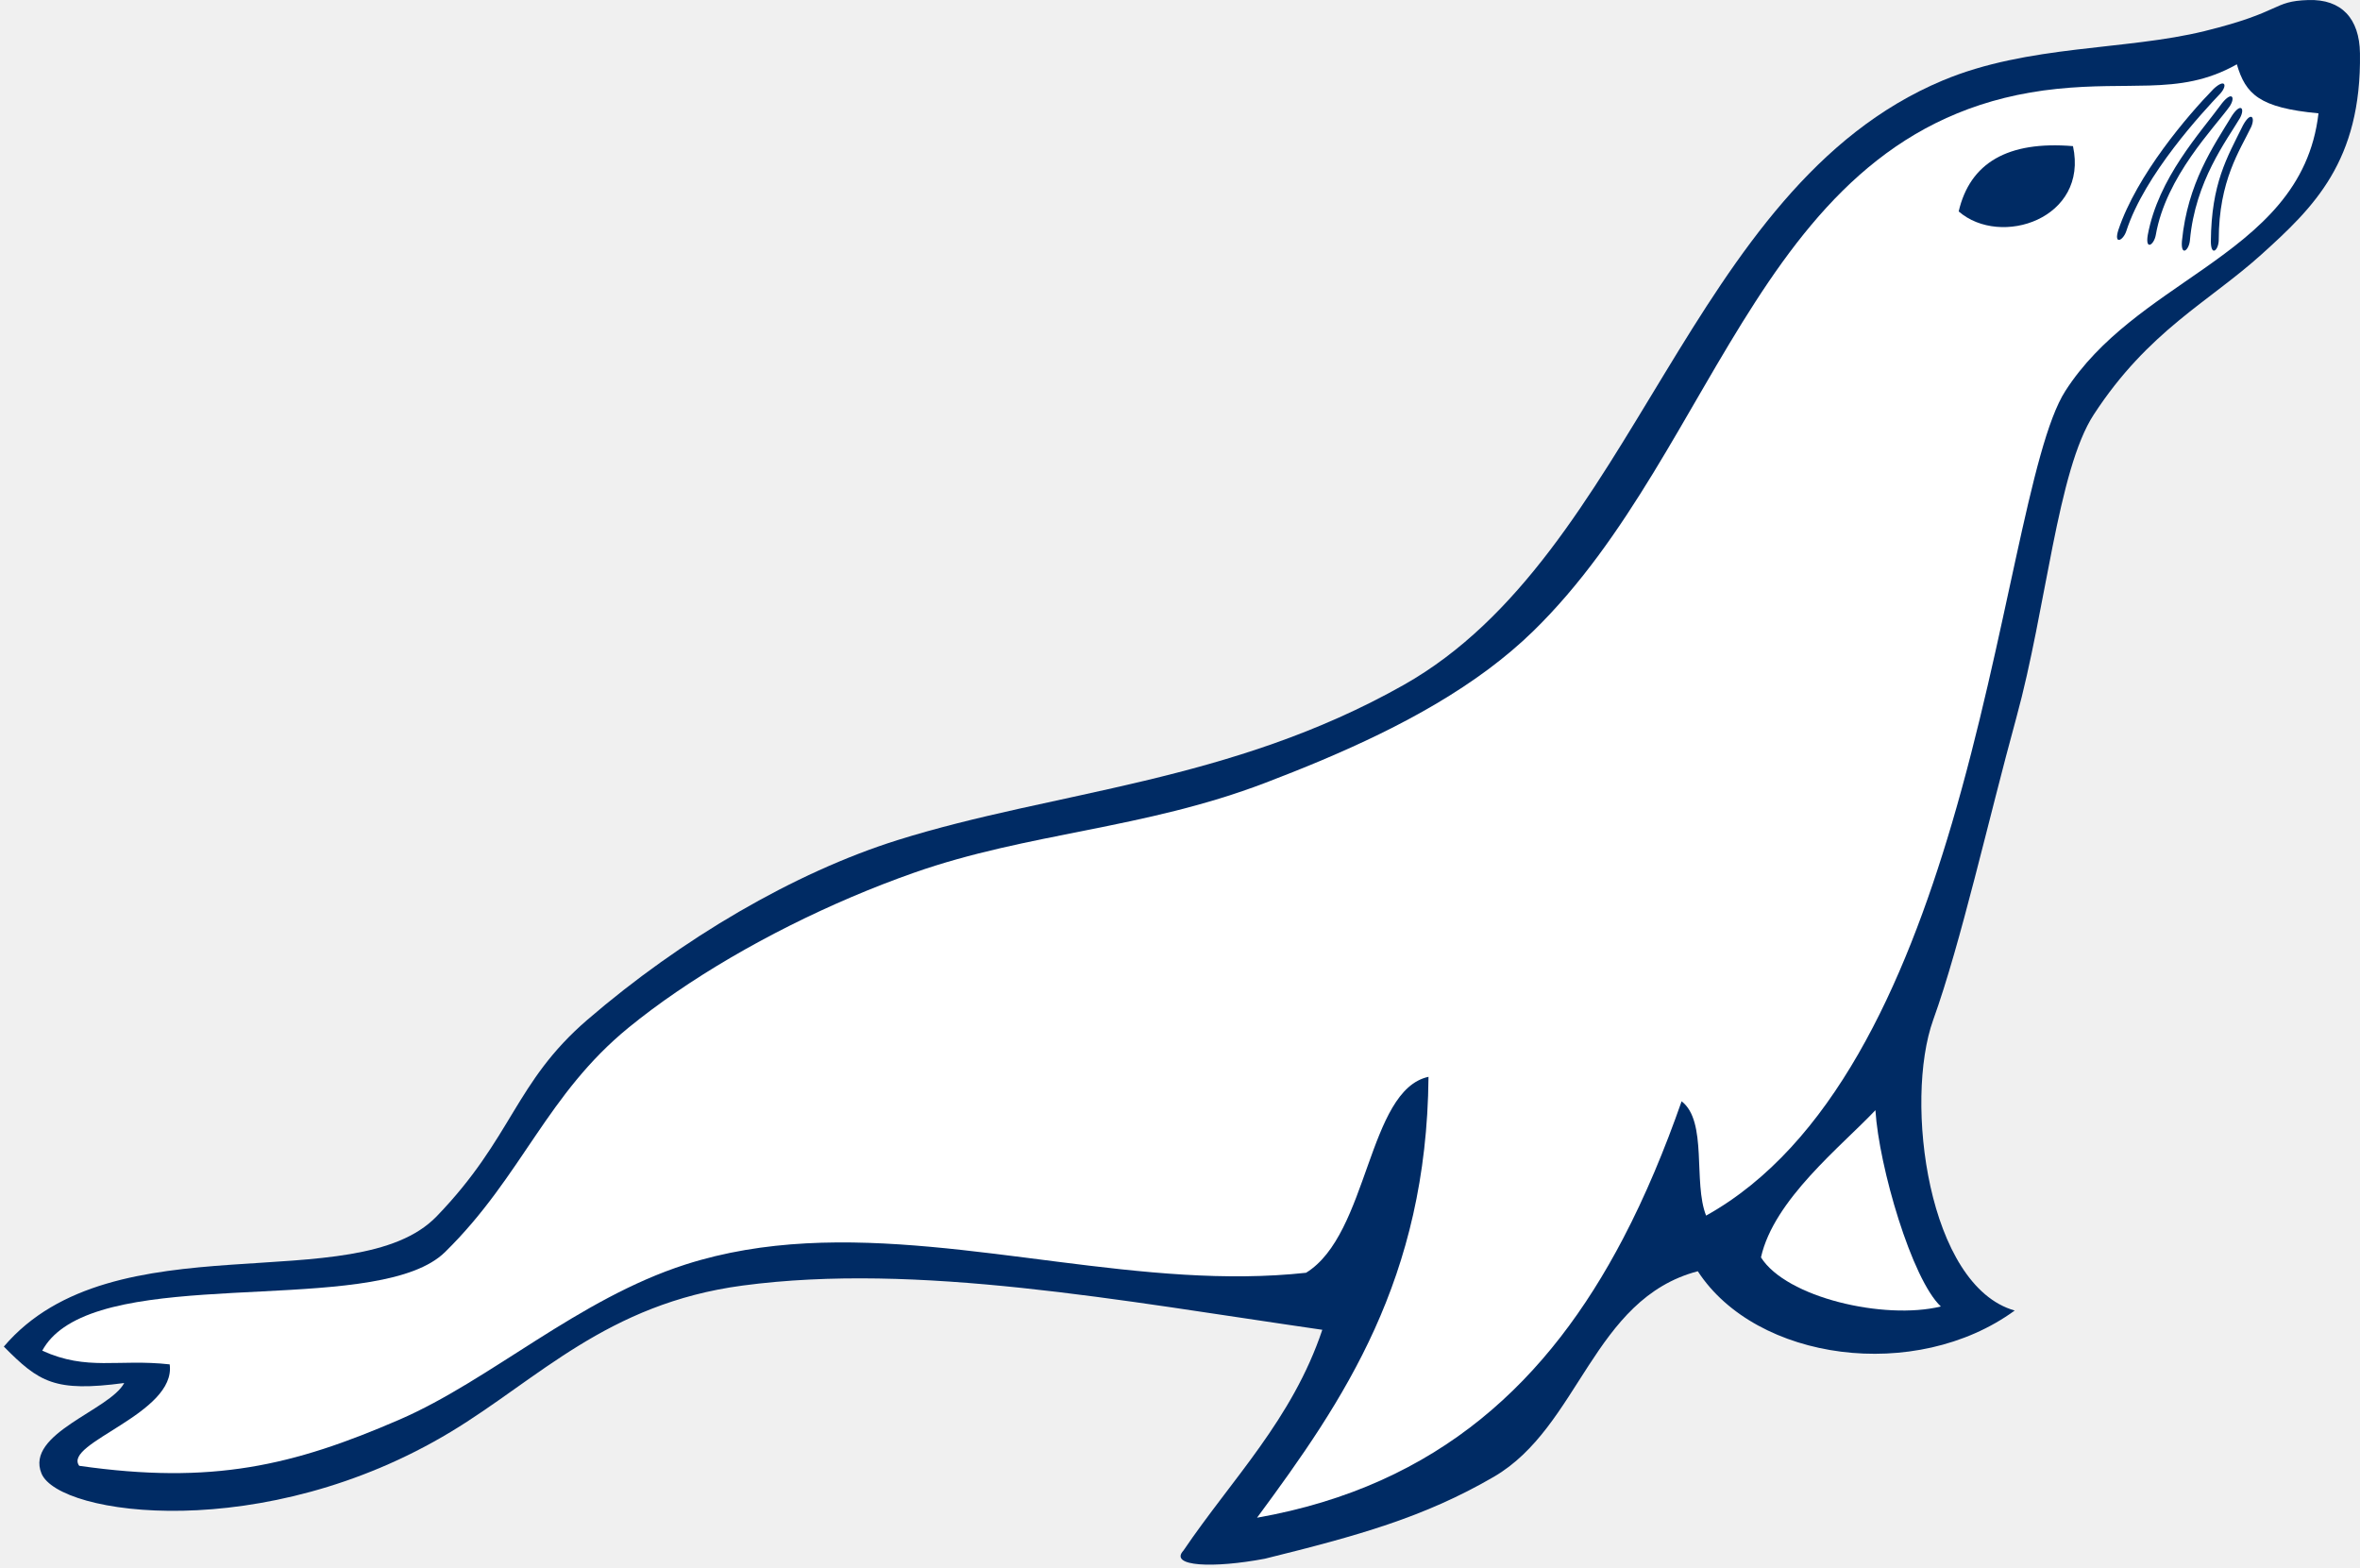
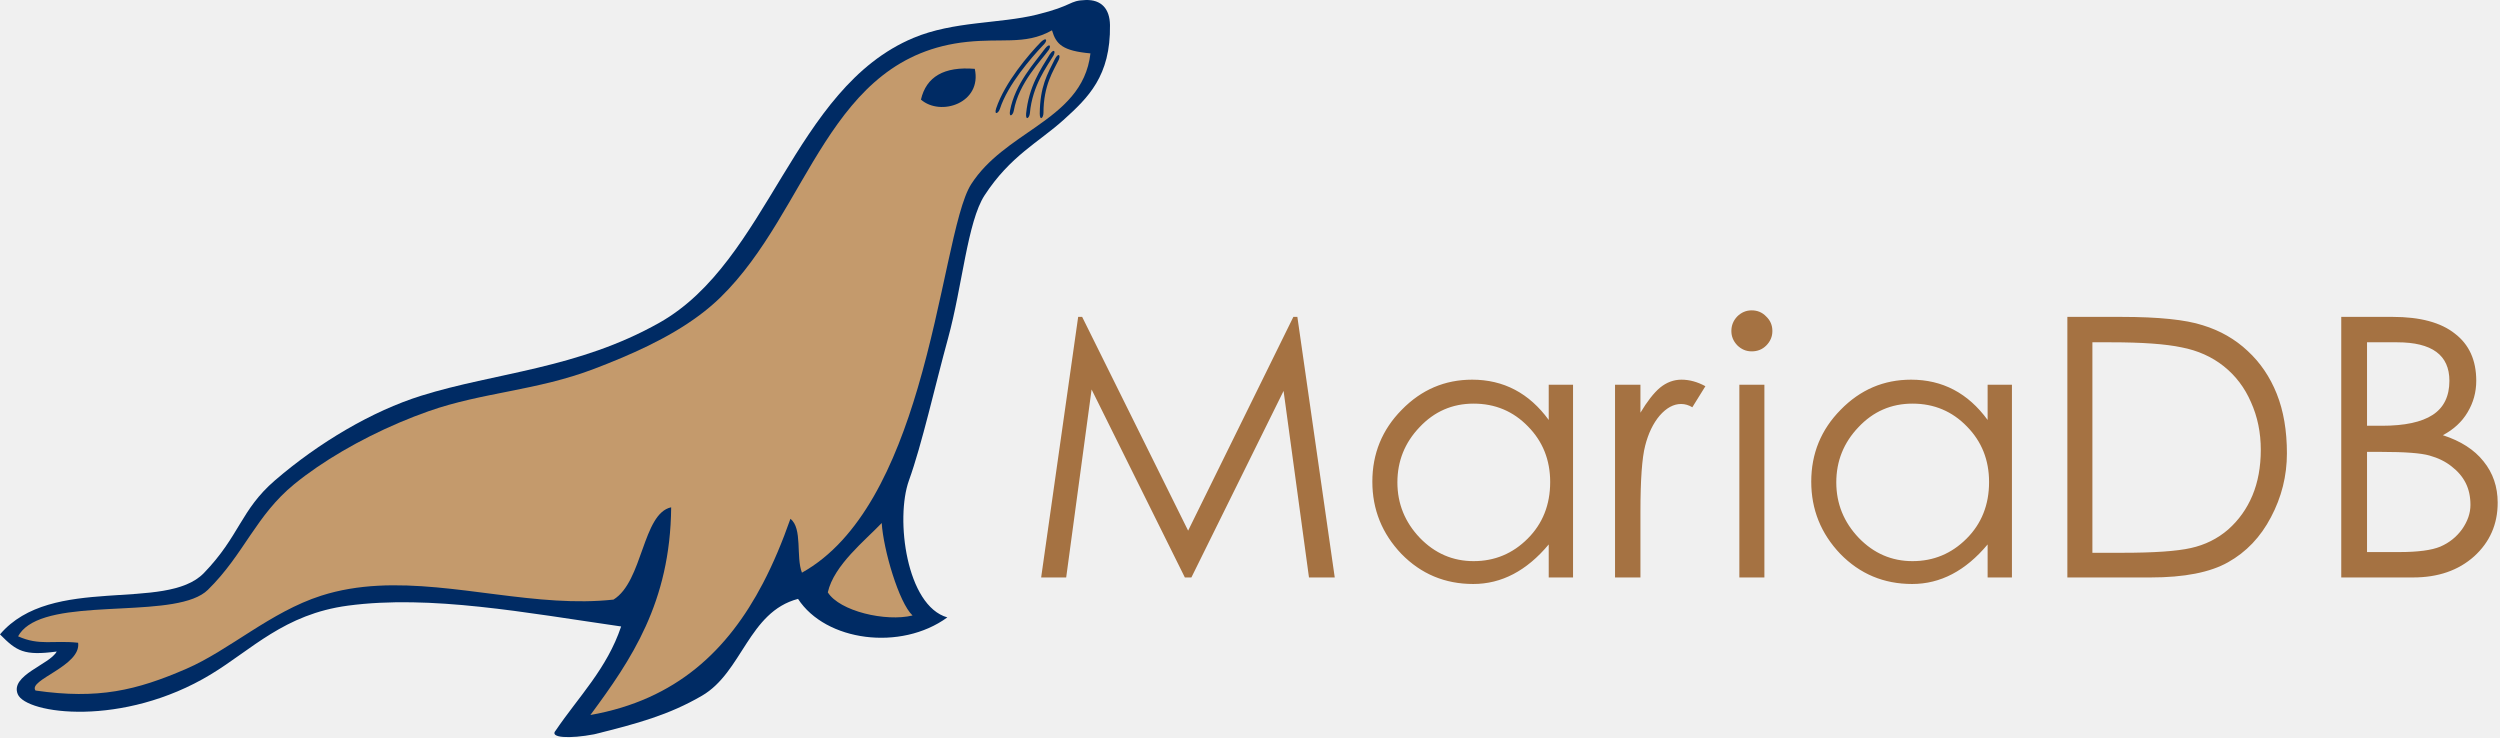
- <svg xmlns="http://www.w3.org/2000/svg" width="256px" height="170px" viewBox="0 0 256 170" version="1.1" preserveAspectRatio="xMidYMid">
+ <svg xmlns="http://www.w3.org/2000/svg" width="512px" height="151px" viewBox="0 0 512 151" version="1.1" preserveAspectRatio="xMidYMid">
  <g>
-     <path d="M250.392,0.004 C246.442,0.131 247.691,1.269 239.156,3.369 C230.537,5.49 220.009,4.84 210.728,8.732 C183.022,20.352 177.463,60.065 152.276,74.291 C133.449,84.925 114.454,85.773 97.377,91.125 C86.154,94.644 73.878,101.861 63.709,110.624 C55.817,117.427 55.611,123.41 47.364,131.943 C38.543,141.071 12.307,132.098 0.416,146.068 C4.246,149.941 5.926,151.026 13.474,150.021 C11.912,152.983 2.699,155.479 4.502,159.837 C6.4,164.422 28.672,167.53 48.919,155.307 C58.348,149.614 65.858,141.408 80.543,139.45 C99.546,136.917 121.438,141.074 143.437,144.247 C140.175,153.973 133.626,160.441 128.38,168.187 C126.755,169.937 131.643,170.133 137.219,169.076 C147.249,166.595 154.477,164.598 162.047,160.192 C171.347,154.778 172.756,140.899 184.167,137.895 C190.524,147.667 207.816,149.975 218.545,142.159 C209.13,139.494 206.528,119.454 209.706,110.624 C212.717,102.265 215.691,88.894 218.723,77.844 C221.978,65.978 223.178,51.021 227.117,44.976 C233.044,35.882 239.592,32.759 245.278,27.631 C250.963,22.502 256.167,17.51 255.996,5.776 C255.941,1.996 253.987,-0.11 250.392,0.004 L250.392,0.004 L250.392,0.004 Z" fill="#002B64" />
-     <path d="M8.594,159.001 C23.012,161.066 31.78,159.001 43.358,153.979 C53.21,149.707 62.724,140.899 74.358,137.165 C91.443,131.683 110.179,137.172 128.443,138.267 C132.891,138.534 137.31,138.537 141.672,138.062 C148.475,133.88 148.335,118.239 154.957,116.806 C154.762,138.751 145.765,151.9 136.356,164.632 C156.186,161.13 168.053,149.66 176.068,134.341 C178.5,129.696 180.576,124.699 182.412,119.461 C185.251,121.64 183.642,128.269 185.069,131.861 C198.728,124.252 206.549,106.888 211.729,89.326 C217.721,69.001 220.174,48.42 224.039,42.407 C227.811,36.537 233.681,32.918 239.04,29.16 C245.128,24.887 250.559,20.434 251.497,12.293 C245.076,11.699 243.591,10.214 242.641,6.977 C239.426,8.789 236.47,9.178 233.13,9.277 C230.232,9.365 227.048,9.236 223.159,9.635 C190.999,12.938 186.912,48.385 166.299,68.479 C164.799,69.941 163.178,71.304 161.464,72.583 C154.245,77.963 145.388,81.807 137.244,84.92 C124.061,89.957 111.528,90.315 99.16,94.663 C90.08,97.854 80.854,102.483 73.397,107.587 C71.532,108.862 69.775,110.168 68.159,111.49 C63.783,115.071 60.91,119.043 58.132,123.129 C55.266,127.341 52.499,131.673 48.281,135.812 C41.447,142.522 15.911,137.769 6.921,143.992 C5.919,144.684 5.123,145.515 4.582,146.513 C9.487,148.742 12.763,147.374 18.406,147.998 C19.146,153.353 6.764,156.535 8.594,159.001 L8.594,159.001 L8.594,159.001 Z" fill="#FFFFFF" />
-     <path d="M203.435,120.426 C203.819,126.569 207.385,138.757 210.533,141.719 C204.367,143.218 193.746,140.741 191.021,136.392 C192.421,130.112 199.707,124.372 203.435,120.426 L203.435,120.426 L203.435,120.426 Z" fill="#FFFFFF" />
-     <path d="M212.468,22.935 C217.02,26.887 226.573,23.715 224.866,15.851 C217.792,15.265 213.694,17.666 212.468,22.935 L212.468,22.935 L212.468,22.935 Z" fill="#002B64" />
-     <path d="M244.207,13.744 C242.996,16.284 240.678,19.559 240.678,26.025 C240.668,27.135 239.835,27.895 239.821,26.184 C239.884,19.865 241.556,17.133 243.333,13.543 C244.159,12.072 244.656,12.679 244.207,13.744 L244.207,13.744 L244.207,13.744 Z" fill="#002B64" />
-     <path d="M242.988,12.788 C241.559,15.211 238.12,19.632 237.551,26.073 C237.446,27.177 236.548,27.861 236.684,26.154 C237.304,19.866 240.053,15.93 242.139,12.509 C243.086,11.118 243.531,11.766 242.988,12.788 L242.988,12.788 L242.988,12.788 Z" fill="#002B64" />
-     <path d="M241.876,11.52 C240.249,13.814 234.954,19.123 233.847,25.495 C233.648,26.585 232.696,27.193 232.976,25.503 C234.122,19.288 238.685,14.403 241.052,11.172 C242.112,9.863 242.5,10.547 241.876,11.52 L241.876,11.52 L241.876,11.52 Z" fill="#002B64" />
-     <path d="M240.884,10.106 C238.951,12.148 232.639,18.918 230.649,25.07 C230.297,26.121 229.269,26.59 229.785,24.956 C231.792,18.964 237.32,12.509 240.117,9.644 C241.352,8.497 241.639,9.229 240.884,10.106 L240.884,10.106 L240.884,10.106 Z" fill="#002B64" />
+     <path d="M391.383,77.757 C397.824,77.757 403.051,80.507 407.065,86.007 L407.065,78.798 L412.045,78.798 L412.045,118.264 L407.065,118.264 L407.065,111.501 C402.556,116.902 397.403,119.602 391.605,119.602 C385.808,119.602 380.903,117.546 376.889,113.433 C372.925,109.271 370.943,104.341 370.943,98.643 C370.943,92.895 372.95,87.99 376.963,83.926 C380.977,79.814 385.783,77.757 391.383,77.757 Z M301.497,77.757 C307.938,77.757 313.166,80.507 317.179,86.007 L317.179,78.798 L322.159,78.798 L322.159,118.264 L317.179,118.264 L317.179,111.501 C312.67,116.902 307.517,119.602 301.72,119.602 C295.922,119.602 291.017,117.546 287.003,113.433 C283.039,109.271 281.057,104.341 281.057,98.643 C281.057,92.895 283.064,87.99 287.078,83.926 C291.091,79.814 295.898,77.757 301.497,77.757 Z M434.469,64.899 C442.05,64.899 447.6,65.469 451.118,66.609 C454.685,67.699 457.757,69.458 460.334,71.886 C462.911,74.264 464.893,77.188 466.28,80.656 C467.667,84.125 468.361,88.188 468.361,92.845 C468.361,97.453 467.271,101.814 465.091,105.926 C462.96,109.99 460.037,113.062 456.32,115.143 C452.654,117.224 447.352,118.264 440.415,118.264 L423.395,118.264 L423.395,64.899 L434.469,64.899 Z M361.348,78.798 L361.348,118.264 L356.219,118.264 L356.219,78.798 L361.348,78.798 Z M221.626,64.899 L243.328,108.676 L264.882,64.899 L265.7,64.899 L273.356,118.264 L268.079,118.264 L262.876,80.062 L243.997,118.264 L242.659,118.264 L223.558,79.764 L218.355,118.264 L213.227,118.264 L220.808,64.899 L221.626,64.899 Z M344.36,77.757 C345.995,77.757 347.631,78.203 349.266,79.095 L346.59,83.406 C345.847,82.96 345.079,82.737 344.286,82.737 C342.75,82.737 341.288,83.53 339.901,85.116 C338.563,86.701 337.572,88.758 336.928,91.285 C336.284,93.762 335.962,98.296 335.962,104.886 L335.962,118.264 L330.759,118.264 L330.759,78.798 L335.962,78.798 L335.962,84.521 C337.349,82.192 338.687,80.483 339.975,79.393 C341.313,78.303 342.775,77.757 344.36,77.757 Z M490.044,64.899 C495.643,64.899 499.879,66.039 502.753,68.318 C505.677,70.548 507.138,73.769 507.138,77.98 C507.138,80.309 506.544,82.465 505.355,84.447 C504.215,86.379 502.53,87.94 500.301,89.129 C503.967,90.318 506.742,92.102 508.625,94.48 C510.557,96.859 511.524,99.683 511.524,102.953 C511.524,107.363 509.913,111.03 506.693,113.954 C503.472,116.827 499.31,118.264 494.206,118.264 L479.49,118.264 L479.49,64.899 L490.044,64.899 Z M391.68,82.663 C387.319,82.663 383.628,84.273 380.605,87.494 C377.583,90.665 376.072,94.431 376.072,98.791 C376.072,103.152 377.608,106.942 380.68,110.163 C383.752,113.334 387.418,114.92 391.68,114.92 C395.991,114.92 399.682,113.384 402.754,110.312 C405.826,107.24 407.362,103.375 407.362,98.717 C407.362,94.208 405.851,90.417 402.828,87.345 C399.806,84.224 396.09,82.663 391.68,82.663 Z M301.794,82.663 C297.434,82.663 293.742,84.273 290.72,87.494 C287.697,90.665 286.186,94.431 286.186,98.791 C286.186,103.152 287.722,106.942 290.794,110.163 C293.866,113.334 297.533,114.92 301.794,114.92 C306.105,114.92 309.796,113.384 312.868,110.312 C315.94,107.24 317.477,103.375 317.477,98.717 C317.477,94.208 315.965,90.417 312.943,87.345 C309.92,84.224 306.204,82.663 301.794,82.663 Z M432.314,70.102 L428.523,70.102 L428.523,113.21 L434.692,113.21 C441.133,113.21 445.791,112.888 448.665,112.244 C451.588,111.6 454.14,110.336 456.32,108.454 C458.501,106.521 460.161,104.192 461.3,101.467 C462.44,98.742 463.01,95.62 463.01,92.102 C463.01,88.584 462.341,85.339 461.003,82.366 C459.715,79.393 457.856,76.94 455.429,75.007 C453.001,73.075 450.127,71.787 446.807,71.143 C443.537,70.449 438.705,70.102 432.314,70.102 Z M487.74,92.548 L484.767,92.548 L484.767,113.062 L491.382,113.062 C495.197,113.062 497.997,112.69 499.78,111.947 C501.614,111.154 503.1,109.965 504.24,108.379 C505.379,106.744 505.949,105.084 505.949,103.399 C505.949,101.715 505.627,100.228 504.983,98.94 C504.339,97.652 503.373,96.512 502.084,95.521 C500.846,94.53 499.334,93.787 497.551,93.291 C495.816,92.796 492.546,92.548 487.74,92.548 Z M490.936,70.102 L484.767,70.102 L484.767,87.197 L487.814,87.197 C492.472,87.197 495.94,86.453 498.22,84.967 C500.499,83.48 501.638,81.152 501.638,77.98 C501.638,72.728 498.071,70.102 490.936,70.102 Z M358.746,63.561 C359.935,63.561 360.926,63.983 361.719,64.825 C362.561,65.618 362.983,66.609 362.983,67.798 C362.983,68.938 362.561,69.929 361.719,70.771 C360.926,71.564 359.935,71.96 358.746,71.96 C357.607,71.96 356.616,71.539 355.773,70.697 C354.98,69.854 354.584,68.888 354.584,67.798 C354.584,66.658 354.98,65.667 355.773,64.825 C356.616,63.983 357.607,63.561 358.746,63.561 Z" fill="#A57242" fill-rule="nonzero" />
+     <path d="M222.341,0.004 C218.827,0.116 219.939,1.129 212.347,2.997 C204.681,4.883 195.317,4.305 187.062,7.767 C162.419,18.102 157.474,53.425 135.072,66.078 C118.326,75.537 101.431,76.291 86.242,81.051 C76.26,84.181 65.34,90.6 56.296,98.394 C49.276,104.446 49.093,109.767 41.758,117.357 C33.912,125.476 10.576,117.494 0,129.92 C3.407,133.365 4.901,134.33 11.615,133.436 C10.225,136.071 2.031,138.291 3.635,142.167 C5.322,146.245 25.132,149.01 43.141,138.137 C51.527,133.074 58.207,125.776 71.269,124.034 C88.171,121.781 107.643,125.479 127.21,128.3 C124.309,136.951 118.483,142.704 113.817,149.594 C112.372,151.15 116.72,151.325 121.679,150.384 C130.6,148.178 137.03,146.402 143.763,142.483 C152.035,137.668 153.288,125.322 163.437,122.651 C169.092,131.342 184.471,133.395 194.015,126.443 C185.641,124.073 183.326,106.249 186.153,98.394 C188.831,90.959 191.476,79.066 194.173,69.239 C197.068,58.684 198.136,45.38 201.64,40.004 C206.911,31.915 212.735,29.137 217.792,24.576 C222.849,20.015 227.477,15.575 227.325,5.137 C227.277,1.776 225.538,-0.098 222.341,0.004 L222.341,0.004 Z" fill="#002B64" />
+     <path d="M215.447,6.206 C216.292,9.085 217.613,10.406 223.324,10.934 C222.49,18.175 217.659,22.136 212.244,25.936 C207.478,29.279 202.256,32.497 198.901,37.719 C195.464,43.067 193.282,61.373 187.952,79.451 C183.345,95.071 176.388,110.516 164.239,117.283 C162.97,114.089 164.401,108.193 161.877,106.255 C160.243,110.913 158.396,115.358 156.233,119.489 C149.105,133.115 138.55,143.317 120.912,146.432 C129.281,135.107 137.283,123.412 137.456,103.893 C131.566,105.167 131.691,119.08 125.64,122.799 C121.76,123.221 117.83,123.219 113.874,122.981 C97.629,122.008 80.964,117.125 65.767,122.001 C55.42,125.322 46.957,133.157 38.195,136.957 C27.897,141.423 20.098,143.26 7.274,141.423 C5.646,139.23 16.66,136.399 16.001,131.637 C10.982,131.082 8.068,132.298 3.705,130.316 C4.187,129.429 4.895,128.689 5.786,128.073 C13.782,122.539 36.495,126.766 42.573,120.798 C46.325,117.117 48.787,113.263 51.335,109.517 C53.807,105.883 56.362,102.349 60.254,99.165 C61.692,97.989 63.254,96.827 64.913,95.693 C71.546,91.154 79.752,87.036 87.828,84.198 C98.829,80.331 109.976,80.012 121.702,75.532 C128.946,72.763 136.823,69.344 143.244,64.559 C144.768,63.421 146.211,62.209 147.544,60.909 C165.879,43.036 169.514,11.508 198.119,8.57 C201.578,8.215 204.409,8.33 206.987,8.251 C209.958,8.163 212.587,7.818 215.447,6.206 Z M180.575,107.113 C180.917,112.577 184.088,123.417 186.889,126.052 C181.405,127.386 171.957,125.182 169.534,121.314 C170.779,115.728 177.259,110.622 180.575,107.113 Z" fill="#C49A6C" fill-rule="nonzero" />
+     <path d="M216.84,12.225 C215.763,14.484 213.701,17.397 213.701,23.148 C213.692,24.135 212.951,24.811 212.939,23.289 C212.994,17.669 214.482,15.239 216.063,12.046 C216.797,10.737 217.24,11.277 216.84,12.225 Z M215.755,11.374 C214.485,13.53 211.425,17.461 210.92,23.191 C210.826,24.173 210.027,24.781 210.149,23.263 C210.7,17.67 213.145,14.169 215.001,11.126 C215.843,9.889 216.238,10.465 215.755,11.374 Z M214.767,10.247 C213.319,12.287 208.61,17.009 207.625,22.676 C207.448,23.646 206.601,24.187 206.85,22.684 C207.869,17.155 211.929,12.81 214.034,9.937 C214.977,8.773 215.322,9.381 214.767,10.247 Z M213.884,8.989 L213.408,9.495 C211.303,11.753 206.411,17.259 204.781,22.298 C204.467,23.234 203.553,23.651 204.012,22.197 C205.797,16.867 210.714,11.126 213.202,8.578 C214.3,7.558 214.556,8.209 213.884,8.989 Z M188.609,20.399 C189.7,15.713 193.345,13.578 199.637,14.099 C201.155,21.093 192.658,23.915 188.609,20.399 Z" fill="#002B64" />
  </g>
</svg>
